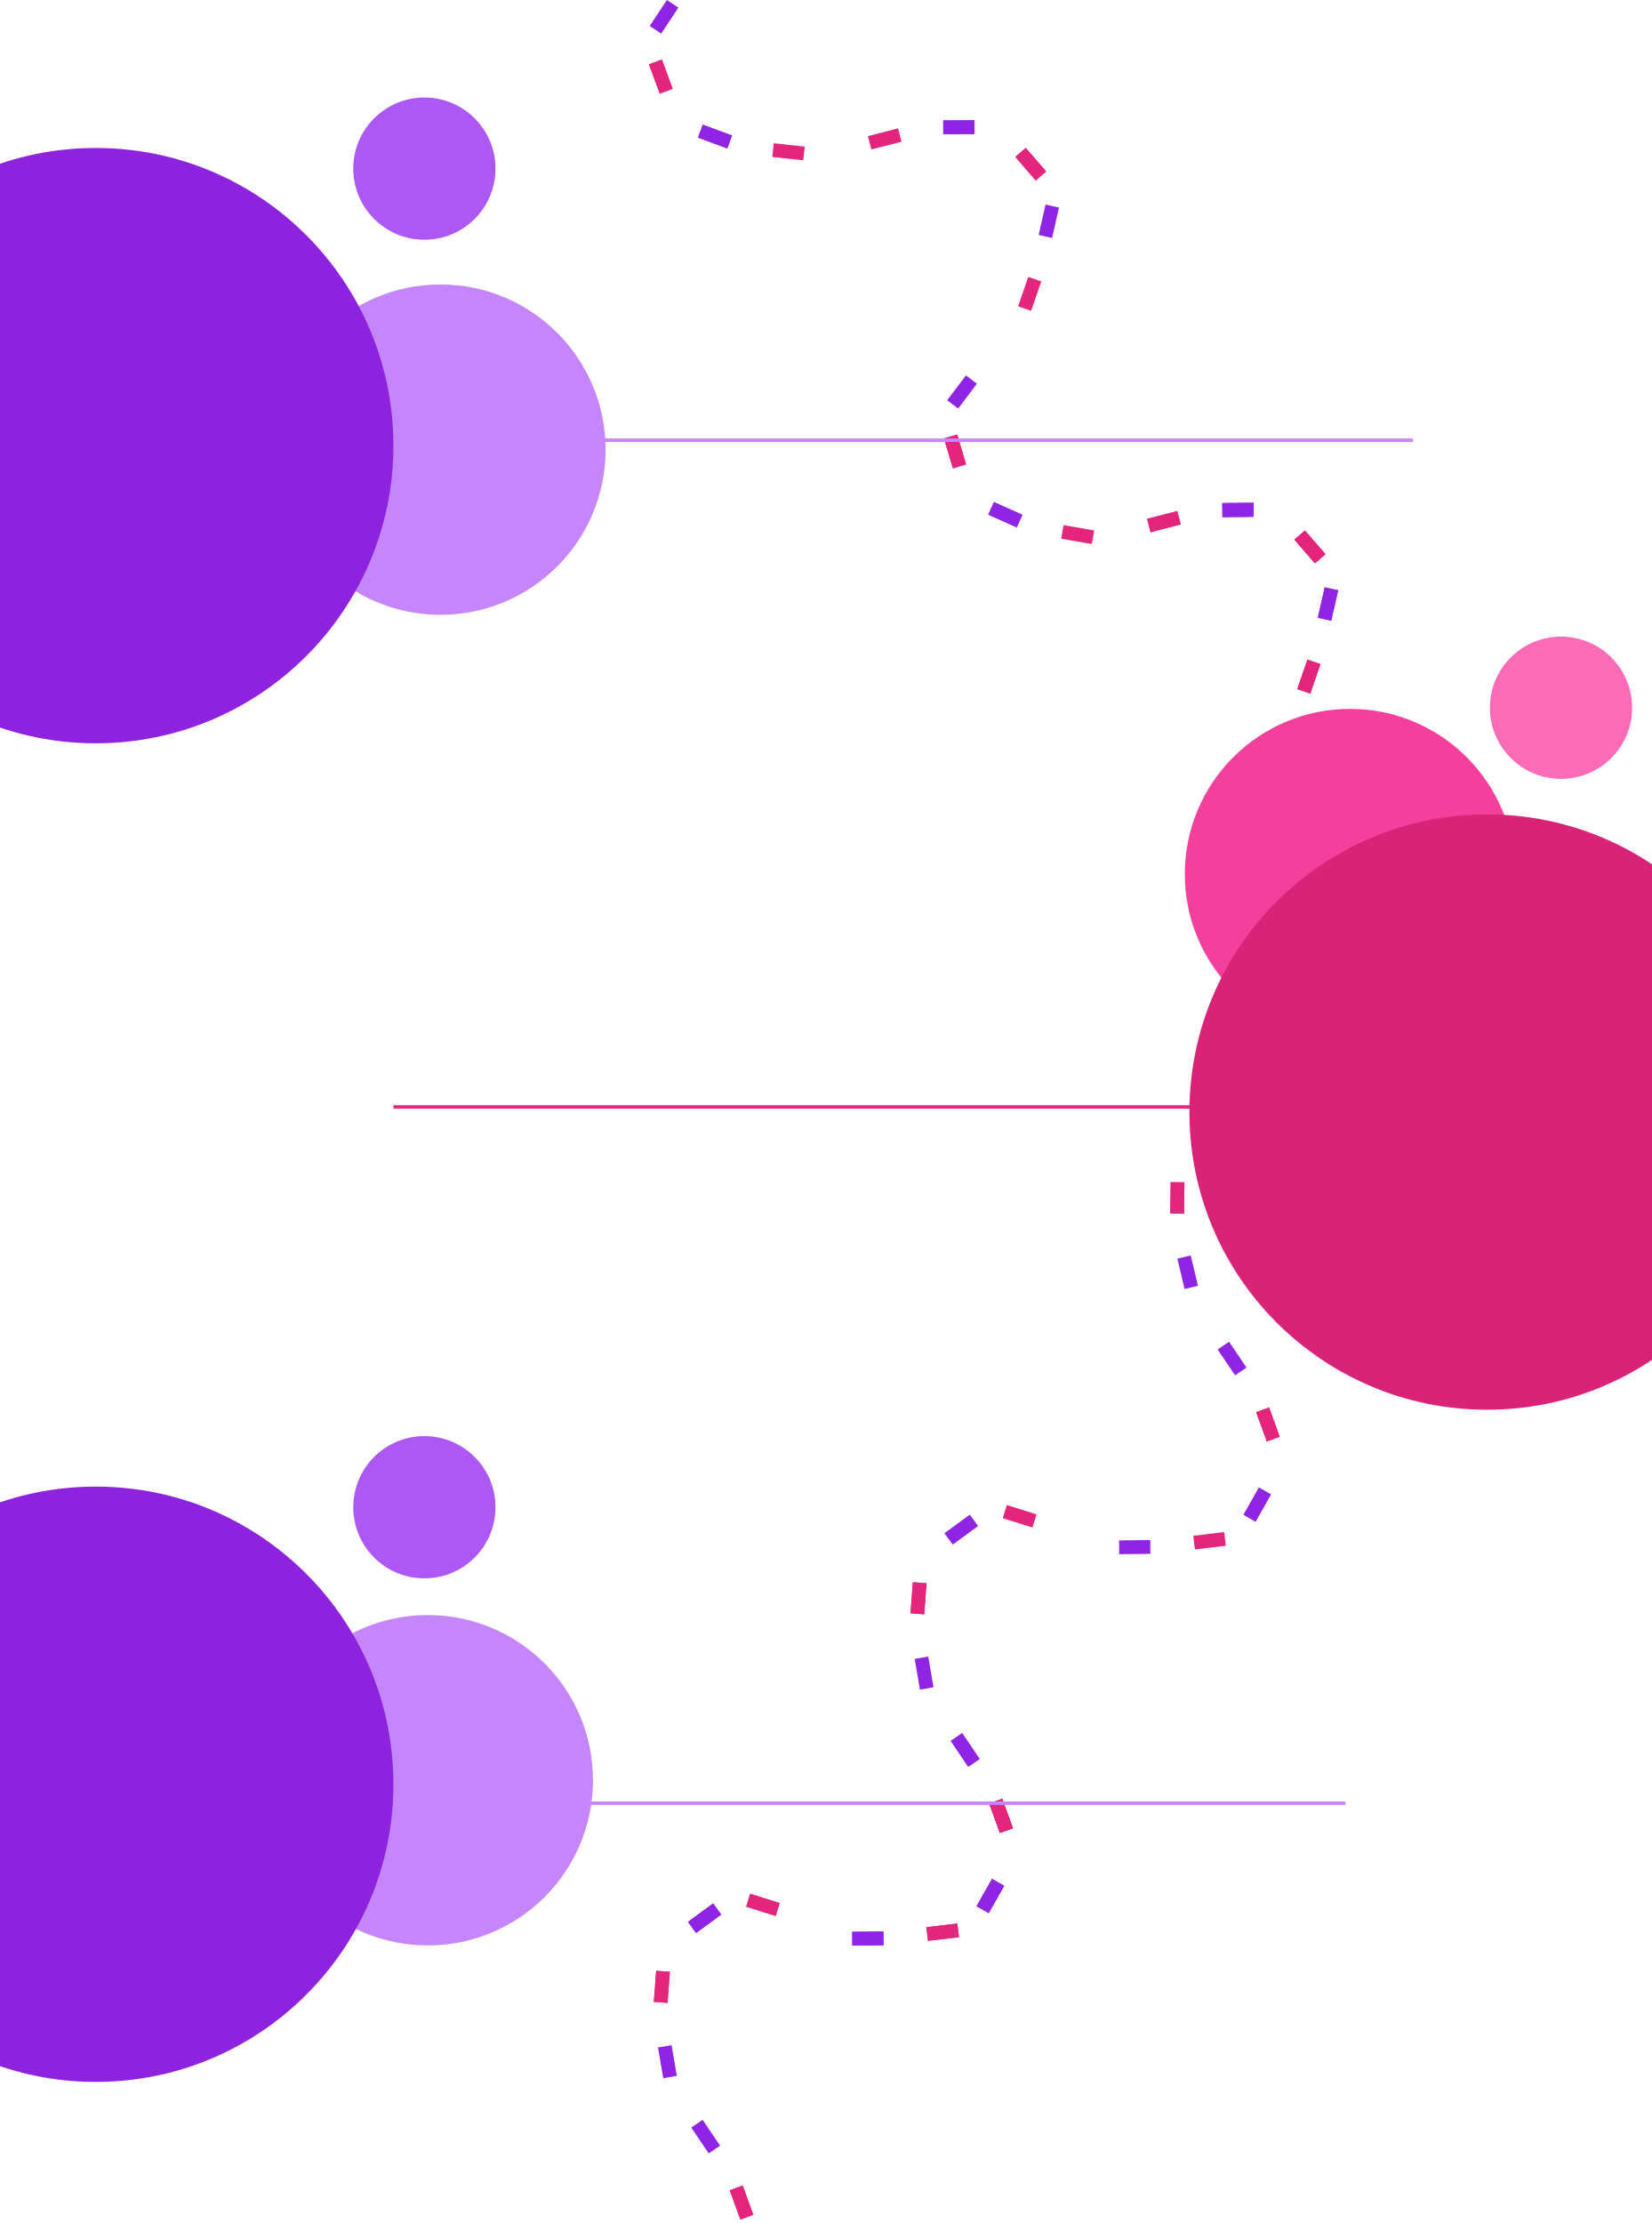
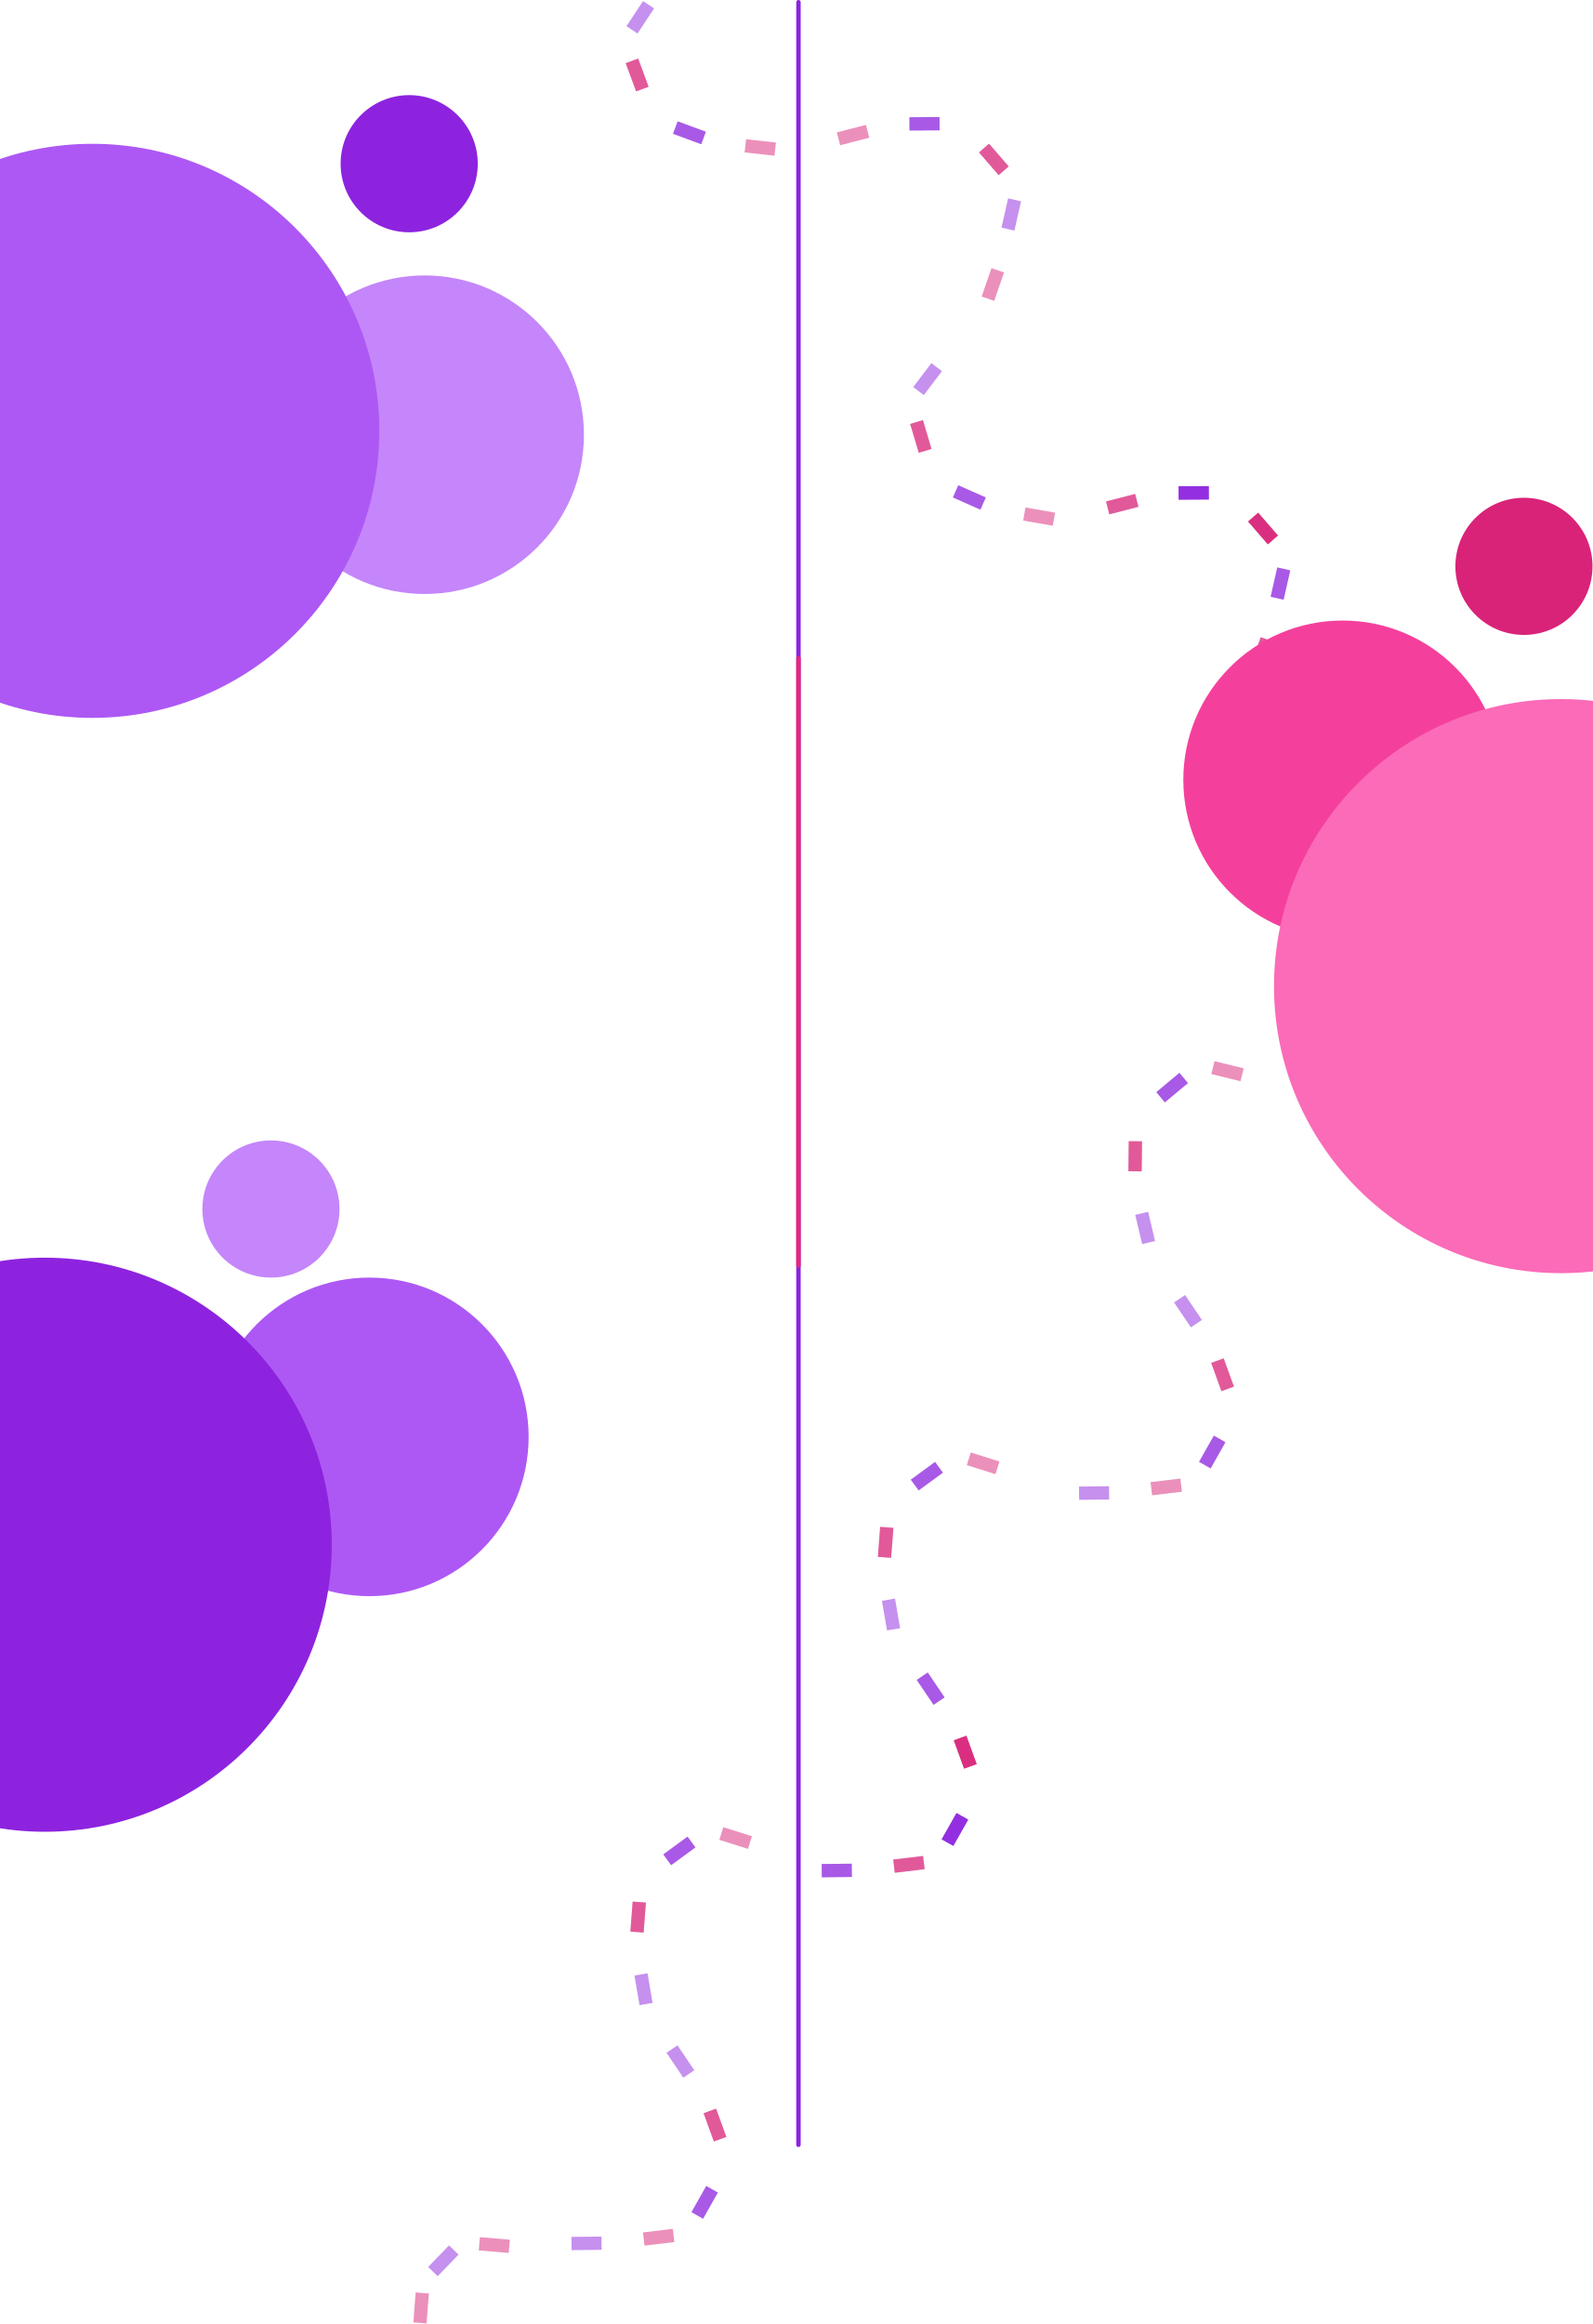
- <svg xmlns="http://www.w3.org/2000/svg" width="1440" height="1938" viewBox="0 0 1440 1938" fill="none">
-   <path d="M576.48 29.288L566.468 22.672L581.446 0.005L591.458 6.621L576.48 29.288Z" fill="#9024E5" />
-   <path d="M673.315 136.815L674.62 124.886L701.627 127.839L700.322 139.768L673.315 136.815Z" fill="#E5247D" />
-   <path d="M638.24 118.135L634.075 129.389L608.596 119.959L612.761 108.705L638.24 118.135Z" fill="#9024E5" />
-   <path d="M565.812 56.102L577.071 51.951L586.468 77.442L575.209 81.593L565.812 56.102Z" fill="#E5247D" />
-   <path d="M638.24 118.135L634.075 129.389L608.596 119.959L612.761 108.705L638.24 118.135Z" fill="#9024E5" />
-   <path d="M565.812 56.102L577.071 51.951L586.468 77.442L575.209 81.593L565.812 56.102Z" fill="#E5247D" />
-   <path d="M911.577 178.324L923.28 180.979L917.267 207.474L905.564 204.818L911.577 178.324Z" fill="#9024E5" />
-   <path d="M783.02 111.898L786.01 123.52L759.699 130.289L756.709 118.668L783.02 111.898Z" fill="#E5247D" />
-   <path d="M822.431 116.994L822.355 104.994L849.523 104.824L849.598 116.824L822.431 116.994Z" fill="#9024E5" />
-   <path d="M912.094 149.47L903.025 157.328L885.234 136.794L894.304 128.937L912.094 149.47Z" fill="#E5247D" />
-   <path d="M822.431 116.994L822.355 104.994L849.523 104.824L849.598 116.824L822.431 116.994Z" fill="#9024E5" />
-   <path d="M912.094 149.47L903.025 157.328L885.234 136.794L894.304 128.937L912.094 149.47Z" fill="#E5247D" />
-   <path d="M835.369 356.174L825.797 348.937L842.181 327.266L851.753 334.503L835.369 356.174Z" fill="#9024E5" />
-   <path d="M925.195 469.623L927.253 457.801L954.018 462.46L951.96 474.282L925.195 469.623Z" fill="#E5247D" />
-   <path d="M891.374 448.759L886.504 459.726L861.674 448.7L866.544 437.733L891.374 448.759Z" fill="#9024E5" />
-   <path d="M823.023 382.258L834.523 378.829L842.286 404.864L830.786 408.293L823.023 382.258Z" fill="#E5247D" />
-   <path d="M891.374 448.759L886.504 459.726L861.674 448.7L866.544 437.733L891.374 448.759Z" fill="#9024E5" />
-   <path d="M823.023 382.258L834.523 378.829L842.286 404.864L830.786 408.293L823.023 382.258Z" fill="#E5247D" />
-   <path d="M1079.43 680.645L1069.85 673.408L1086.24 651.737L1095.81 658.973L1079.43 680.645Z" fill="#9024E5" />
-   <path d="M1169.25 794.094L1171.31 782.272L1198.07 786.931L1196.02 798.753L1169.25 794.094Z" fill="#E5247D" />
-   <path d="M1135.43 773.229L1130.56 784.197L1105.73 773.171L1110.6 762.203L1135.43 773.229Z" fill="#9024E5" />
-   <path d="M1067.08 706.729L1078.58 703.301L1086.34 729.336L1074.84 732.765L1067.08 706.729Z" fill="#E5247D" />
-   <path d="M1135.43 773.229L1130.56 784.197L1105.73 773.171L1110.6 762.203L1135.43 773.229Z" fill="#9024E5" />
-   <path d="M1067.08 706.729L1078.58 703.301L1086.34 729.336L1074.84 732.765L1067.08 706.729Z" fill="#E5247D" />
-   <path d="M1356.1 1010.05L1345.18 1005.08L1356.44 980.353L1367.36 985.326L1356.1 1010.05Z" fill="#9024E5" />
-   <path d="M1402.48 1076.66L1397.61 1087.63L1372.78 1076.6L1377.65 1065.63L1402.48 1076.66Z" fill="#9024E5" />
-   <path d="M1342.83 1033.86L1353.59 1028.55L1365.61 1052.92L1354.84 1058.22L1342.83 1033.86Z" fill="#E5247D" />
-   <path d="M896.504 241.408L907.851 245.313L899.01 271.002L887.663 267.097L896.504 241.408Z" fill="#E5247D" />
-   <path d="M1154.98 511.991L1166.68 514.646L1160.67 541.141L1148.97 538.485L1154.98 511.991Z" fill="#9024E5" />
-   <path d="M1026.42 445.565L1029.41 457.187L1003.1 463.956L1000.11 452.335L1026.42 445.565Z" fill="#E5247D" />
-   <path d="M1065.83 450.662L1065.76 438.662L1092.92 438.492L1093 450.492L1065.83 450.662Z" fill="#9024E5" />
-   <path d="M1155.49 483.138L1146.43 490.996L1128.64 470.462L1137.7 462.605L1155.49 483.138Z" fill="#E5247D" />
-   <path d="M1065.83 450.662L1065.76 438.662L1092.92 438.492L1093 450.492L1065.83 450.662Z" fill="#9024E5" />
-   <path d="M1155.49 483.138L1146.43 490.996L1128.64 470.462L1137.7 462.605L1155.49 483.138Z" fill="#E5247D" />
-   <path d="M1139.91 575.076L1151.25 578.981L1142.41 604.67L1131.06 600.765L1139.91 575.076Z" fill="#E5247D" />
-   <path d="M1154.98 511.991L1166.68 514.646L1160.67 541.141L1148.97 538.485L1154.98 511.991Z" fill="#9024E5" />
-   <path d="M1026.42 445.565L1029.41 457.187L1003.1 463.956L1000.11 452.335L1026.42 445.565Z" fill="#E5247D" />
-   <path d="M1065.83 450.662L1065.76 438.662L1092.92 438.492L1093 450.492L1065.83 450.662Z" fill="#9024E5" />
-   <path d="M1155.49 483.138L1146.43 490.996L1128.64 470.462L1137.7 462.605L1155.49 483.138Z" fill="#E5247D" />
-   <path d="M1065.83 450.662L1065.76 438.662L1092.92 438.492L1093 450.492L1065.83 450.662Z" fill="#9024E5" />
-   <path d="M1155.49 483.138L1146.43 490.996L1128.64 470.462L1137.7 462.605L1155.49 483.138Z" fill="#E5247D" />
-   <path d="M1139.91 575.076L1151.25 578.981L1142.41 604.67L1131.06 600.765L1139.91 575.076Z" fill="#E5247D" />
-   <path d="M1396.62 838.247L1408.33 840.903L1402.31 867.398L1390.61 864.742L1396.62 838.247Z" fill="#9024E5" />
-   <path d="M1268.07 771.822L1271.06 783.444L1244.75 790.213L1241.76 778.592L1268.07 771.822Z" fill="#E5247D" />
-   <path d="M1307.48 776.919L1307.4 764.919L1334.57 764.749L1334.64 776.748L1307.48 776.919Z" fill="#9024E5" />
-   <path d="M1397.14 809.395L1388.07 817.252L1370.28 796.719L1379.35 788.861L1397.14 809.395Z" fill="#E5247D" />
-   <path d="M1307.48 776.919L1307.4 764.919L1334.57 764.749L1334.64 776.748L1307.48 776.919Z" fill="#9024E5" />
-   <path d="M1397.14 809.395L1388.07 817.252L1370.28 796.719L1379.35 788.861L1397.14 809.395Z" fill="#E5247D" />
-   <path d="M1381.55 901.333L1392.9 905.238L1384.06 930.927L1372.71 927.022L1381.55 901.333Z" fill="#E5247D" />
-   <path d="M1095.32 969.994L1098.19 958.343L1124.57 964.849L1121.7 976.5L1095.32 969.994Z" fill="#E5247D" />
-   <path d="M1026.51 1097.29L1038.18 1094.52L1044.46 1120.95L1032.78 1123.72L1026.51 1097.29Z" fill="#9024E5" />
-   <path d="M1032.34 1057.98L1020.34 1057.83L1020.67 1030.67L1032.67 1030.81L1032.34 1057.98Z" fill="#E5247D" />
-   <path d="M1066.48 968.939L1074.17 978.153L1053.31 995.557L1045.62 986.343L1066.48 968.939Z" fill="#9024E5" />
-   <path d="M1032.34 1057.98L1020.34 1057.83L1020.67 1030.67L1032.67 1030.81L1032.34 1057.98Z" fill="#E5247D" />
-   <path d="M1066.48 968.939L1074.17 978.153L1053.31 995.557L1045.62 986.343L1066.48 968.939Z" fill="#9024E5" />
-   <path d="M1067.33 1335.67L1068.76 1347.58L1041.78 1350.81L1040.36 1338.89L1067.33 1335.67Z" fill="#E5247D" />
-   <path d="M1086.78 1192.28L1076.84 1198.99L1061.63 1176.48L1071.58 1169.76L1086.78 1192.28Z" fill="#9024E5" />
-   <path d="M1095.2 1231.12L1106.48 1227.02L1115.76 1252.55L1104.48 1256.65L1095.2 1231.12Z" fill="#E5247D" />
-   <path d="M1094.69 1326.48L1084.24 1320.57L1097.62 1296.92L1108.06 1302.83L1094.69 1326.48Z" fill="#9024E5" />
-   <path d="M1095.2 1231.12L1106.48 1227.02L1115.76 1252.55L1104.48 1256.65L1095.2 1231.12Z" fill="#E5247D" />
-   <path d="M1094.69 1326.48L1084.24 1320.57L1097.62 1296.92L1108.06 1302.83L1094.69 1326.48Z" fill="#9024E5" />
-   <path d="M874.222 1323.54L877.829 1312.1L903.741 1320.26L900.135 1331.71L874.222 1323.54Z" fill="#E5247D" />
-   <path d="M797.481 1446.22L809.309 1444.19L813.898 1470.97L802.071 1473L797.481 1446.22Z" fill="#9024E5" />
-   <path d="M805.791 1407.36L793.825 1406.45L795.883 1379.36L807.848 1380.27L805.791 1407.36Z" fill="#E5247D" />
-   <path d="M845.508 1320.66L852.596 1330.34L830.674 1346.39L823.586 1336.71L845.508 1320.66Z" fill="#9024E5" />
-   <path d="M805.791 1407.36L793.825 1406.45L795.883 1379.36L807.848 1380.27L805.791 1407.36Z" fill="#E5247D" />
-   <path d="M845.508 1320.66L852.596 1330.34L830.674 1346.39L823.586 1336.71L845.508 1320.66Z" fill="#9024E5" />
-   <path d="M650.427 1662.3L654.033 1650.86L679.945 1659.02L676.339 1670.47L650.427 1662.3Z" fill="#E5247D" />
-   <path d="M573.685 1784.98L585.513 1782.96L590.103 1809.73L578.275 1811.76L573.685 1784.98Z" fill="#9024E5" />
-   <path d="M581.995 1746.12L570.029 1745.21L572.087 1718.12L584.052 1719.03L581.995 1746.12Z" fill="#E5247D" />
-   <path d="M621.712 1659.42L628.8 1669.11L606.878 1685.15L599.79 1675.47L621.712 1659.42Z" fill="#9024E5" />
-   <path d="M581.995 1746.12L570.029 1745.21L572.087 1718.12L584.052 1719.03L581.995 1746.12Z" fill="#E5247D" />
-   <path d="M621.712 1659.42L628.8 1669.11L606.878 1685.15L599.79 1675.47L621.712 1659.42Z" fill="#9024E5" />
-   <path d="M1002.85 1342.63L1002.97 1354.63L975.808 1354.92L975.68 1342.92L1002.85 1342.63Z" fill="#9024E5" />
-   <path d="M834.653 1676.9L836.077 1688.82L809.101 1692.04L807.677 1680.12L834.653 1676.9Z" fill="#E5247D" />
-   <path d="M854.102 1533.51L844.157 1540.22L828.954 1517.71L838.899 1510.99L854.102 1533.51Z" fill="#9024E5" />
-   <path d="M862.523 1572.35L873.802 1568.25L883.076 1593.79L871.797 1597.88L862.523 1572.35Z" fill="#E5247D" />
-   <path d="M862.008 1667.71L851.563 1661.8L864.938 1638.15L875.383 1644.06L862.008 1667.71Z" fill="#9024E5" />
-   <path d="M862.523 1572.35L873.802 1568.25L883.076 1593.79L871.797 1597.88L862.523 1572.35Z" fill="#E5247D" />
-   <path d="M862.008 1667.71L851.563 1661.8L864.938 1638.15L875.383 1644.06L862.008 1667.71Z" fill="#9024E5" />
-   <path d="M770.168 1683.86L770.296 1695.86L743.129 1696.15L743.001 1684.15L770.168 1683.86Z" fill="#9024E5" />
-   <path d="M834.653 1676.9L836.077 1688.82L809.101 1692.04L807.677 1680.12L834.653 1676.9Z" fill="#E5247D" />
-   <path d="M854.102 1533.51L844.157 1540.22L828.954 1517.71L838.899 1510.99L854.102 1533.51Z" fill="#9024E5" />
-   <path d="M862.523 1572.35L873.802 1568.25L883.076 1593.79L871.797 1597.88L862.523 1572.35Z" fill="#E5247D" />
-   <path d="M862.008 1667.71L851.563 1661.8L864.938 1638.15L875.383 1644.06L862.008 1667.71Z" fill="#9024E5" />
-   <path d="M862.523 1572.35L873.802 1568.25L883.076 1593.79L871.797 1597.88L862.523 1572.35Z" fill="#E5247D" />
-   <path d="M862.008 1667.71L851.563 1661.8L864.938 1638.15L875.383 1644.06L862.008 1667.71Z" fill="#9024E5" />
-   <path d="M770.168 1683.86L770.296 1695.86L743.129 1696.15L743.001 1684.15L770.168 1683.86Z" fill="#9024E5" />
-   <path d="M627.816 1870.6L617.871 1877.32L602.667 1854.8L612.612 1848.08L627.816 1870.6Z" fill="#9024E5" />
-   <path d="M636.236 1909.44L647.515 1905.34L656.79 1930.88L645.51 1934.97L636.236 1909.44Z" fill="#E5247D" />
-   <path d="M636.236 1909.44L647.515 1905.34L656.79 1930.88L645.51 1934.97L636.236 1909.44Z" fill="#E5247D" />
-   <line x1="498.992" y1="383.75" x2="1232" y2="383.75" stroke="#C486FA" stroke-width="3" />
-   <line x1="466.971" y1="1572" x2="1173.03" y2="1572" stroke="#C486FA" stroke-width="3" />
-   <line x1="343" y1="965" x2="1052" y2="965" stroke="#E5247D" stroke-width="3" />
-   <circle cx="384" cy="392" r="144" fill="#C486FA" />
-   <circle cx="373" cy="1552" r="144" fill="#C486FA" />
-   <circle cx="370" cy="147" r="62" fill="#AD58F4" />
-   <circle cx="370" cy="1314" r="62" fill="#AD58F4" />
-   <circle cx="83.5" cy="388.5" r="259.5" fill="#8D23DE" />
-   <circle cx="83.5" cy="1555.5" r="259.5" fill="#8D23DE" />
-   <circle cx="1177" cy="762" r="144" fill="#F4409C" />
-   <path d="M1423 617C1423 651.242 1395.24 679 1361 679C1326.76 679 1299 651.242 1299 617C1299 582.758 1326.76 555 1361 555C1395.24 555 1423 582.758 1423 617Z" fill="#FB6BB8" />
-   <circle cx="1296.5" cy="969.5" r="259.5" fill="#D92378" />
+ <svg xmlns="http://www.w3.org/2000/svg" width="1440" height="2101" viewBox="0 0 1440 2101" fill="none">
+   <path d="M576.48 30.288L566.468 23.672L581.446 1.005L591.458 7.621L576.48 30.288Z" fill="#8D23DE" fill-opacity="0.5" />
+   <path d="M673.315 137.815L674.62 125.886L701.627 128.839L700.322 140.768L673.315 137.815Z" fill="#D92378" fill-opacity="0.5" />
+   <path d="M638.24 119.135L634.075 130.389L608.596 120.959L612.761 109.705L638.24 119.135Z" fill="#8D23DE" fill-opacity="0.5" />
+   <path d="M565.812 57.102L577.071 52.951L586.468 78.442L575.209 82.593L565.812 57.102Z" fill="#D92378" fill-opacity="0.5" />
+   <path d="M638.24 119.135L634.075 130.389L608.596 120.959L612.761 109.705L638.24 119.135Z" fill="#8D23DE" fill-opacity="0.5" />
+   <path d="M565.812 57.102L577.071 52.951L586.468 78.442L575.209 82.593L565.812 57.102Z" fill="#D92378" fill-opacity="0.5" />
+   <path d="M911.577 179.324L923.28 181.979L917.267 208.474L905.564 205.818L911.577 179.324Z" fill="#8D23DE" fill-opacity="0.5" />
+   <path d="M783.02 112.898L786.01 124.52L759.699 131.289L756.709 119.668L783.02 112.898Z" fill="#D92378" fill-opacity="0.5" />
+   <path d="M822.431 117.994L822.355 105.994L849.523 105.824L849.598 117.824L822.431 117.994Z" fill="#8D23DE" fill-opacity="0.5" />
+   <path d="M912.094 150.47L903.024 158.328L885.234 137.794L894.304 129.937L912.094 150.47Z" fill="#D92378" fill-opacity="0.5" />
+   <path d="M822.431 117.994L822.355 105.994L849.523 105.824L849.598 117.824L822.431 117.994Z" fill="#8D23DE" fill-opacity="0.5" />
+   <path d="M912.094 150.47L903.024 158.328L885.234 137.794L894.304 129.937L912.094 150.47Z" fill="#D92378" fill-opacity="0.5" />
+   <path d="M835.369 357.174L825.797 349.937L842.181 328.266L851.753 335.503L835.369 357.174Z" fill="#8D23DE" fill-opacity="0.5" />
+   <path d="M925.195 470.623L927.253 458.801L954.018 463.46L951.96 475.282L925.195 470.623Z" fill="#D92378" fill-opacity="0.5" />
+   <path d="M891.374 449.759L886.504 460.726L861.674 449.7L866.544 438.733L891.374 449.759Z" fill="#8D23DE" fill-opacity="0.5" />
+   <path d="M823.023 383.258L834.523 379.829L842.286 405.864L830.786 409.293L823.023 383.258Z" fill="#D92378" fill-opacity="0.5" />
+   <path d="M891.374 449.759L886.504 460.726L861.674 449.7L866.544 438.733L891.374 449.759Z" fill="#8D23DE" fill-opacity="0.5" />
+   <path d="M823.023 383.258L834.523 379.829L842.286 405.864L830.786 409.293L823.023 383.258Z" fill="#D92378" fill-opacity="0.5" />
+   <path d="M1169.25 795.094L1171.31 783.272L1198.07 787.931L1196.02 799.753L1169.25 795.094Z" fill="#D92378" fill-opacity="0.5" />
+   <path d="M1135.43 774.229L1130.56 785.197L1105.73 774.171L1110.6 763.203L1135.43 774.229Z" fill="#8D23DE" fill-opacity="0.5" />
+   <path d="M1135.43 774.229L1130.56 785.197L1105.73 774.171L1110.6 763.203L1135.43 774.229Z" fill="#8D23DE" fill-opacity="0.5" />
+   <path d="M1356.1 1011.05L1345.18 1006.08L1356.44 981.353L1367.36 986.326L1356.1 1011.05Z" fill="#8D23DE" fill-opacity="0.5" />
+   <path d="M1402.48 1077.66L1397.61 1088.63L1372.78 1077.6L1377.65 1066.63L1402.48 1077.66Z" fill="#8D23DE" fill-opacity="0.5" />
+   <path d="M1342.83 1034.86L1353.59 1029.55L1365.61 1053.92L1354.84 1059.22L1342.83 1034.86Z" fill="#D92378" fill-opacity="0.5" />
+   <path d="M896.504 242.408L907.851 246.313L899.01 272.002L887.663 268.097L896.504 242.408Z" fill="#D92378" fill-opacity="0.5" />
+   <path d="M1154.98 512.991L1166.68 515.646L1160.67 542.141L1148.97 539.485L1154.98 512.991Z" fill="#8D23DE" fill-opacity="0.5" />
+   <path d="M1026.42 446.565L1029.41 458.187L1003.1 464.956L1000.11 453.335L1026.42 446.565Z" fill="#D92378" fill-opacity="0.5" />
+   <path d="M1065.83 451.662L1065.76 439.662L1092.92 439.492L1093 451.492L1065.83 451.662Z" fill="#8D23DE" fill-opacity="0.5" />
+   <path d="M1155.49 484.138L1146.43 491.996L1128.64 471.462L1137.7 463.605L1155.49 484.138Z" fill="#D92378" fill-opacity="0.5" />
+   <path d="M1065.83 451.662L1065.76 439.662L1092.92 439.492L1093 451.492L1065.83 451.662Z" fill="#8D23DE" fill-opacity="0.5" />
+   <path d="M1155.49 484.138L1146.43 491.996L1128.64 471.462L1137.7 463.605L1155.49 484.138Z" fill="#D92378" fill-opacity="0.5" />
+   <path d="M1139.91 576.076L1151.25 579.981L1142.41 605.67L1131.06 601.765L1139.91 576.076Z" fill="#D92378" fill-opacity="0.5" />
+   <path d="M1154.98 512.991L1166.68 515.646L1160.67 542.141L1148.97 539.485L1154.98 512.991Z" fill="#8D23DE" fill-opacity="0.5" />
+   <path d="M1026.42 446.565L1029.41 458.187L1003.1 464.956L1000.11 453.335L1026.42 446.565Z" fill="#D92378" fill-opacity="0.5" />
+   <path d="M1065.83 451.662L1065.76 439.662L1092.92 439.492L1093 451.492L1065.83 451.662Z" fill="#8D23DE" fill-opacity="0.5" />
+   <path d="M1155.49 484.138L1146.43 491.996L1128.64 471.462L1137.7 463.605L1155.49 484.138Z" fill="#D92378" fill-opacity="0.5" />
+   <path d="M1065.83 451.662L1065.76 439.662L1092.92 439.492L1093 451.492L1065.83 451.662Z" fill="#8D23DE" fill-opacity="0.5" />
+   <path d="M1155.49 484.138L1146.43 491.996L1128.64 471.462L1137.7 463.605L1155.49 484.138Z" fill="#D92378" fill-opacity="0.5" />
+   <path d="M1139.91 576.076L1151.25 579.981L1142.41 605.67L1131.06 601.765L1139.91 576.076Z" fill="#D92378" fill-opacity="0.5" />
+   <path d="M1396.62 839.247L1408.33 841.903L1402.31 868.398L1390.61 865.742L1396.62 839.247Z" fill="#8D23DE" fill-opacity="0.5" />
+   <path d="M1268.07 772.822L1271.06 784.444L1244.75 791.213L1241.76 779.592L1268.07 772.822Z" fill="#D92378" fill-opacity="0.5" />
+   <path d="M1307.48 777.919L1307.4 765.919L1334.57 765.749L1334.64 777.748L1307.48 777.919Z" fill="#8D23DE" fill-opacity="0.5" />
+   <path d="M1397.14 810.395L1388.07 818.252L1370.28 797.719L1379.35 789.861L1397.14 810.395Z" fill="#D92378" fill-opacity="0.5" />
+   <path d="M1307.48 777.919L1307.4 765.919L1334.57 765.749L1334.64 777.748L1307.48 777.919Z" fill="#8D23DE" fill-opacity="0.5" />
+   <path d="M1397.14 810.395L1388.07 818.252L1370.28 797.719L1379.35 789.861L1397.14 810.395Z" fill="#D92378" fill-opacity="0.5" />
+   <path d="M1381.55 902.333L1392.9 906.238L1384.06 931.927L1372.71 928.022L1381.55 902.333Z" fill="#D92378" fill-opacity="0.5" />
+   <path d="M1095.32 970.994L1098.19 959.343L1124.57 965.849L1121.7 977.5L1095.32 970.994Z" fill="#D92378" fill-opacity="0.5" />
+   <path d="M1026.51 1098.29L1038.18 1095.52L1044.46 1121.95L1032.78 1124.72L1026.51 1098.29Z" fill="#8D23DE" fill-opacity="0.5" />
+   <path d="M1032.34 1058.98L1020.34 1058.83L1020.67 1031.67L1032.67 1031.81L1032.34 1058.98Z" fill="#D92378" fill-opacity="0.5" />
+   <path d="M1066.48 969.939L1074.17 979.153L1053.31 996.557L1045.62 987.343L1066.48 969.939Z" fill="#8D23DE" fill-opacity="0.5" />
+   <path d="M1032.34 1058.98L1020.34 1058.83L1020.67 1031.67L1032.67 1031.81L1032.34 1058.98Z" fill="#D92378" fill-opacity="0.5" />
+   <path d="M1066.48 969.939L1074.17 979.153L1053.31 996.557L1045.62 987.343L1066.48 969.939Z" fill="#8D23DE" fill-opacity="0.5" />
+   <path d="M1067.33 1336.67L1068.76 1348.58L1041.78 1351.81L1040.36 1339.89L1067.33 1336.67Z" fill="#D92378" fill-opacity="0.5" />
+   <path d="M1086.78 1193.28L1076.84 1199.99L1061.63 1177.48L1071.58 1170.76L1086.78 1193.28Z" fill="#8D23DE" fill-opacity="0.5" />
+   <path d="M1095.2 1232.12L1106.48 1228.02L1115.76 1253.55L1104.48 1257.65L1095.2 1232.12Z" fill="#D92378" fill-opacity="0.5" />
+   <path d="M1094.69 1327.48L1084.24 1321.57L1097.62 1297.92L1108.06 1303.83L1094.69 1327.48Z" fill="#8D23DE" fill-opacity="0.5" />
+   <path d="M1095.2 1232.12L1106.48 1228.02L1115.76 1253.55L1104.48 1257.65L1095.2 1232.12Z" fill="#D92378" fill-opacity="0.5" />
+   <path d="M1094.69 1327.48L1084.24 1321.57L1097.62 1297.92L1108.06 1303.83L1094.69 1327.48Z" fill="#8D23DE" fill-opacity="0.5" />
+   <path d="M874.222 1324.54L877.829 1313.1L903.741 1321.26L900.135 1332.71L874.222 1324.54Z" fill="#D92378" fill-opacity="0.5" />
+   <path d="M797.481 1447.22L809.309 1445.19L813.898 1471.97L802.071 1474L797.481 1447.22Z" fill="#8D23DE" fill-opacity="0.5" />
+   <path d="M805.791 1408.36L793.825 1407.45L795.883 1380.36L807.848 1381.27L805.791 1408.36Z" fill="#D92378" fill-opacity="0.5" />
+   <path d="M845.508 1321.66L852.596 1331.34L830.674 1347.39L823.586 1337.71L845.508 1321.66Z" fill="#8D23DE" fill-opacity="0.5" />
+   <path d="M805.791 1408.36L793.825 1407.45L795.883 1380.36L807.848 1381.27L805.791 1408.36Z" fill="#D92378" fill-opacity="0.5" />
+   <path d="M845.508 1321.66L852.596 1331.34L830.674 1347.39L823.586 1337.71L845.508 1321.66Z" fill="#8D23DE" fill-opacity="0.5" />
+   <path d="M650.426 1663.3L654.033 1651.86L679.945 1660.02L676.339 1671.47L650.426 1663.3Z" fill="#D92378" fill-opacity="0.5" />
+   <path d="M573.685 1785.98L585.513 1783.96L590.103 1810.73L578.275 1812.76L573.685 1785.98Z" fill="#8D23DE" fill-opacity="0.5" />
+   <path d="M581.995 1747.12L570.029 1746.21L572.087 1719.12L584.052 1720.03L581.995 1747.12Z" fill="#D92378" fill-opacity="0.5" />
+   <path d="M621.712 1660.42L628.8 1670.11L606.878 1686.15L599.79 1676.47L621.712 1660.42Z" fill="#8D23DE" fill-opacity="0.5" />
+   <path d="M581.995 1747.12L570.029 1746.21L572.087 1719.12L584.052 1720.03L581.995 1747.12Z" fill="#D92378" fill-opacity="0.5" />
+   <path d="M621.712 1660.42L628.8 1670.11L606.878 1686.15L599.79 1676.47L621.712 1660.42Z" fill="#8D23DE" fill-opacity="0.5" />
+   <path d="M432.925 2034.45L433.946 2022.5L461.015 2024.81L459.994 2036.77L432.925 2034.45Z" fill="#D92378" fill-opacity="0.5" />
+   <path d="M385.735 2100.48L373.77 2099.58L375.827 2072.49L387.793 2073.39L385.735 2100.48Z" fill="#D92378" fill-opacity="0.5" />
+   <path d="M406.045 2029.93L414.656 2038.29L395.733 2057.78L387.122 2049.43L406.045 2029.93Z" fill="#8D23DE" fill-opacity="0.5" />
+   <path d="M1002.85 1343.63L1002.97 1355.63L975.808 1355.92L975.68 1343.92L1002.85 1343.63Z" fill="#8D23DE" fill-opacity="0.5" />
+   <path d="M834.653 1677.9L836.077 1689.82L809.101 1693.04L807.677 1681.12L834.653 1677.9Z" fill="#D92378" fill-opacity="0.5" />
+   <path d="M854.102 1534.51L844.157 1541.22L828.954 1518.71L838.899 1511.99L854.102 1534.51Z" fill="#8D23DE" fill-opacity="0.5" />
+   <path d="M862.523 1573.35L873.802 1569.25L883.076 1594.79L871.797 1598.88L862.523 1573.35Z" fill="#D92378" fill-opacity="0.5" />
+   <path d="M862.008 1668.71L851.563 1662.8L864.938 1639.15L875.383 1645.06L862.008 1668.71Z" fill="#8D23DE" fill-opacity="0.5" />
+   <path d="M862.523 1573.35L873.802 1569.25L883.076 1594.79L871.797 1598.88L862.523 1573.35Z" fill="#D92378" fill-opacity="0.5" />
+   <path d="M862.008 1668.71L851.563 1662.8L864.938 1639.15L875.383 1645.06L862.008 1668.71Z" fill="#8D23DE" fill-opacity="0.5" />
+   <path d="M770.168 1684.86L770.296 1696.86L743.129 1697.15L743.001 1685.15L770.168 1684.86Z" fill="#8D23DE" fill-opacity="0.5" />
+   <path d="M834.653 1677.9L836.077 1689.82L809.101 1693.04L807.677 1681.12L834.653 1677.9Z" fill="#D92378" fill-opacity="0.5" />
+   <path d="M854.102 1534.51L844.157 1541.22L828.954 1518.71L838.899 1511.99L854.102 1534.51Z" fill="#8D23DE" fill-opacity="0.5" />
+   <path d="M862.523 1573.35L873.802 1569.25L883.076 1594.79L871.797 1598.88L862.523 1573.35Z" fill="#D92378" fill-opacity="0.5" />
+   <path d="M862.008 1668.71L851.563 1662.8L864.938 1639.15L875.383 1645.06L862.008 1668.71Z" fill="#8D23DE" fill-opacity="0.5" />
+   <path d="M862.523 1573.35L873.802 1569.25L883.076 1594.79L871.797 1598.88L862.523 1573.35Z" fill="#D92378" fill-opacity="0.5" />
+   <path d="M862.008 1668.71L851.563 1662.8L864.938 1639.15L875.383 1645.06L862.008 1668.71Z" fill="#8D23DE" fill-opacity="0.5" />
+   <path d="M770.168 1684.86L770.296 1696.86L743.129 1697.15L743.001 1685.15L770.168 1684.86Z" fill="#8D23DE" fill-opacity="0.5" />
+   <path d="M608.366 2014.99L609.79 2026.91L582.814 2030.13L581.39 2018.21L608.366 2014.99Z" fill="#D92378" fill-opacity="0.5" />
+   <path d="M627.816 1871.6L617.871 1878.32L602.667 1855.8L612.612 1849.08L627.816 1871.6Z" fill="#8D23DE" fill-opacity="0.5" />
+   <path d="M636.236 1910.44L647.515 1906.34L656.79 1931.88L645.51 1935.97L636.236 1910.44Z" fill="#D92378" fill-opacity="0.5" />
+   <path d="M635.721 2005.8L625.276 1999.89L638.652 1976.24L649.097 1982.15L635.721 2005.8Z" fill="#8D23DE" fill-opacity="0.5" />
+   <path d="M636.236 1910.44L647.515 1906.34L656.79 1931.88L645.51 1935.97L636.236 1910.44Z" fill="#D92378" fill-opacity="0.5" />
+   <path d="M635.721 2005.8L625.276 1999.89L638.652 1976.24L649.097 1982.15L635.721 2005.8Z" fill="#8D23DE" fill-opacity="0.5" />
+   <path d="M543.881 2021.95L544.009 2033.95L516.842 2034.24L516.714 2022.24L543.881 2021.95Z" fill="#8D23DE" fill-opacity="0.5" />
+   <circle cx="384" cy="393" r="144" fill="#C486FA" />
+   <circle cx="334" cy="1299" r="144" fill="#AD58F4" />
+   <circle cx="370" cy="148" r="62" fill="#8D23DE" />
+   <circle cx="245" cy="1093" r="62" fill="#C486FA" />
+   <circle cx="83.5" cy="389.5" r="259.5" fill="#AD58F4" />
+   <circle cx="40.5" cy="1396.5" r="259.5" fill="#8D23DE" />
+   <circle cx="1214" cy="705" r="144" fill="#F4409C" />
+   <path d="M1440 512C1440 546.242 1412.24 574 1378 574C1343.76 574 1316 546.242 1316 512C1316 477.758 1343.76 450 1378 450C1412.24 450 1440 477.758 1440 512Z" fill="#D92378" />
+   <circle cx="1411.5" cy="891.5" r="259.5" fill="#FB6BB8" />
+   <path d="M722 2L722 1939" stroke="#8D23DE" stroke-width="4" stroke-linecap="round" />
+   <path d="M722 595L722 1144" stroke="#E5247D" stroke-width="4" stroke-linecap="round" />
</svg>
